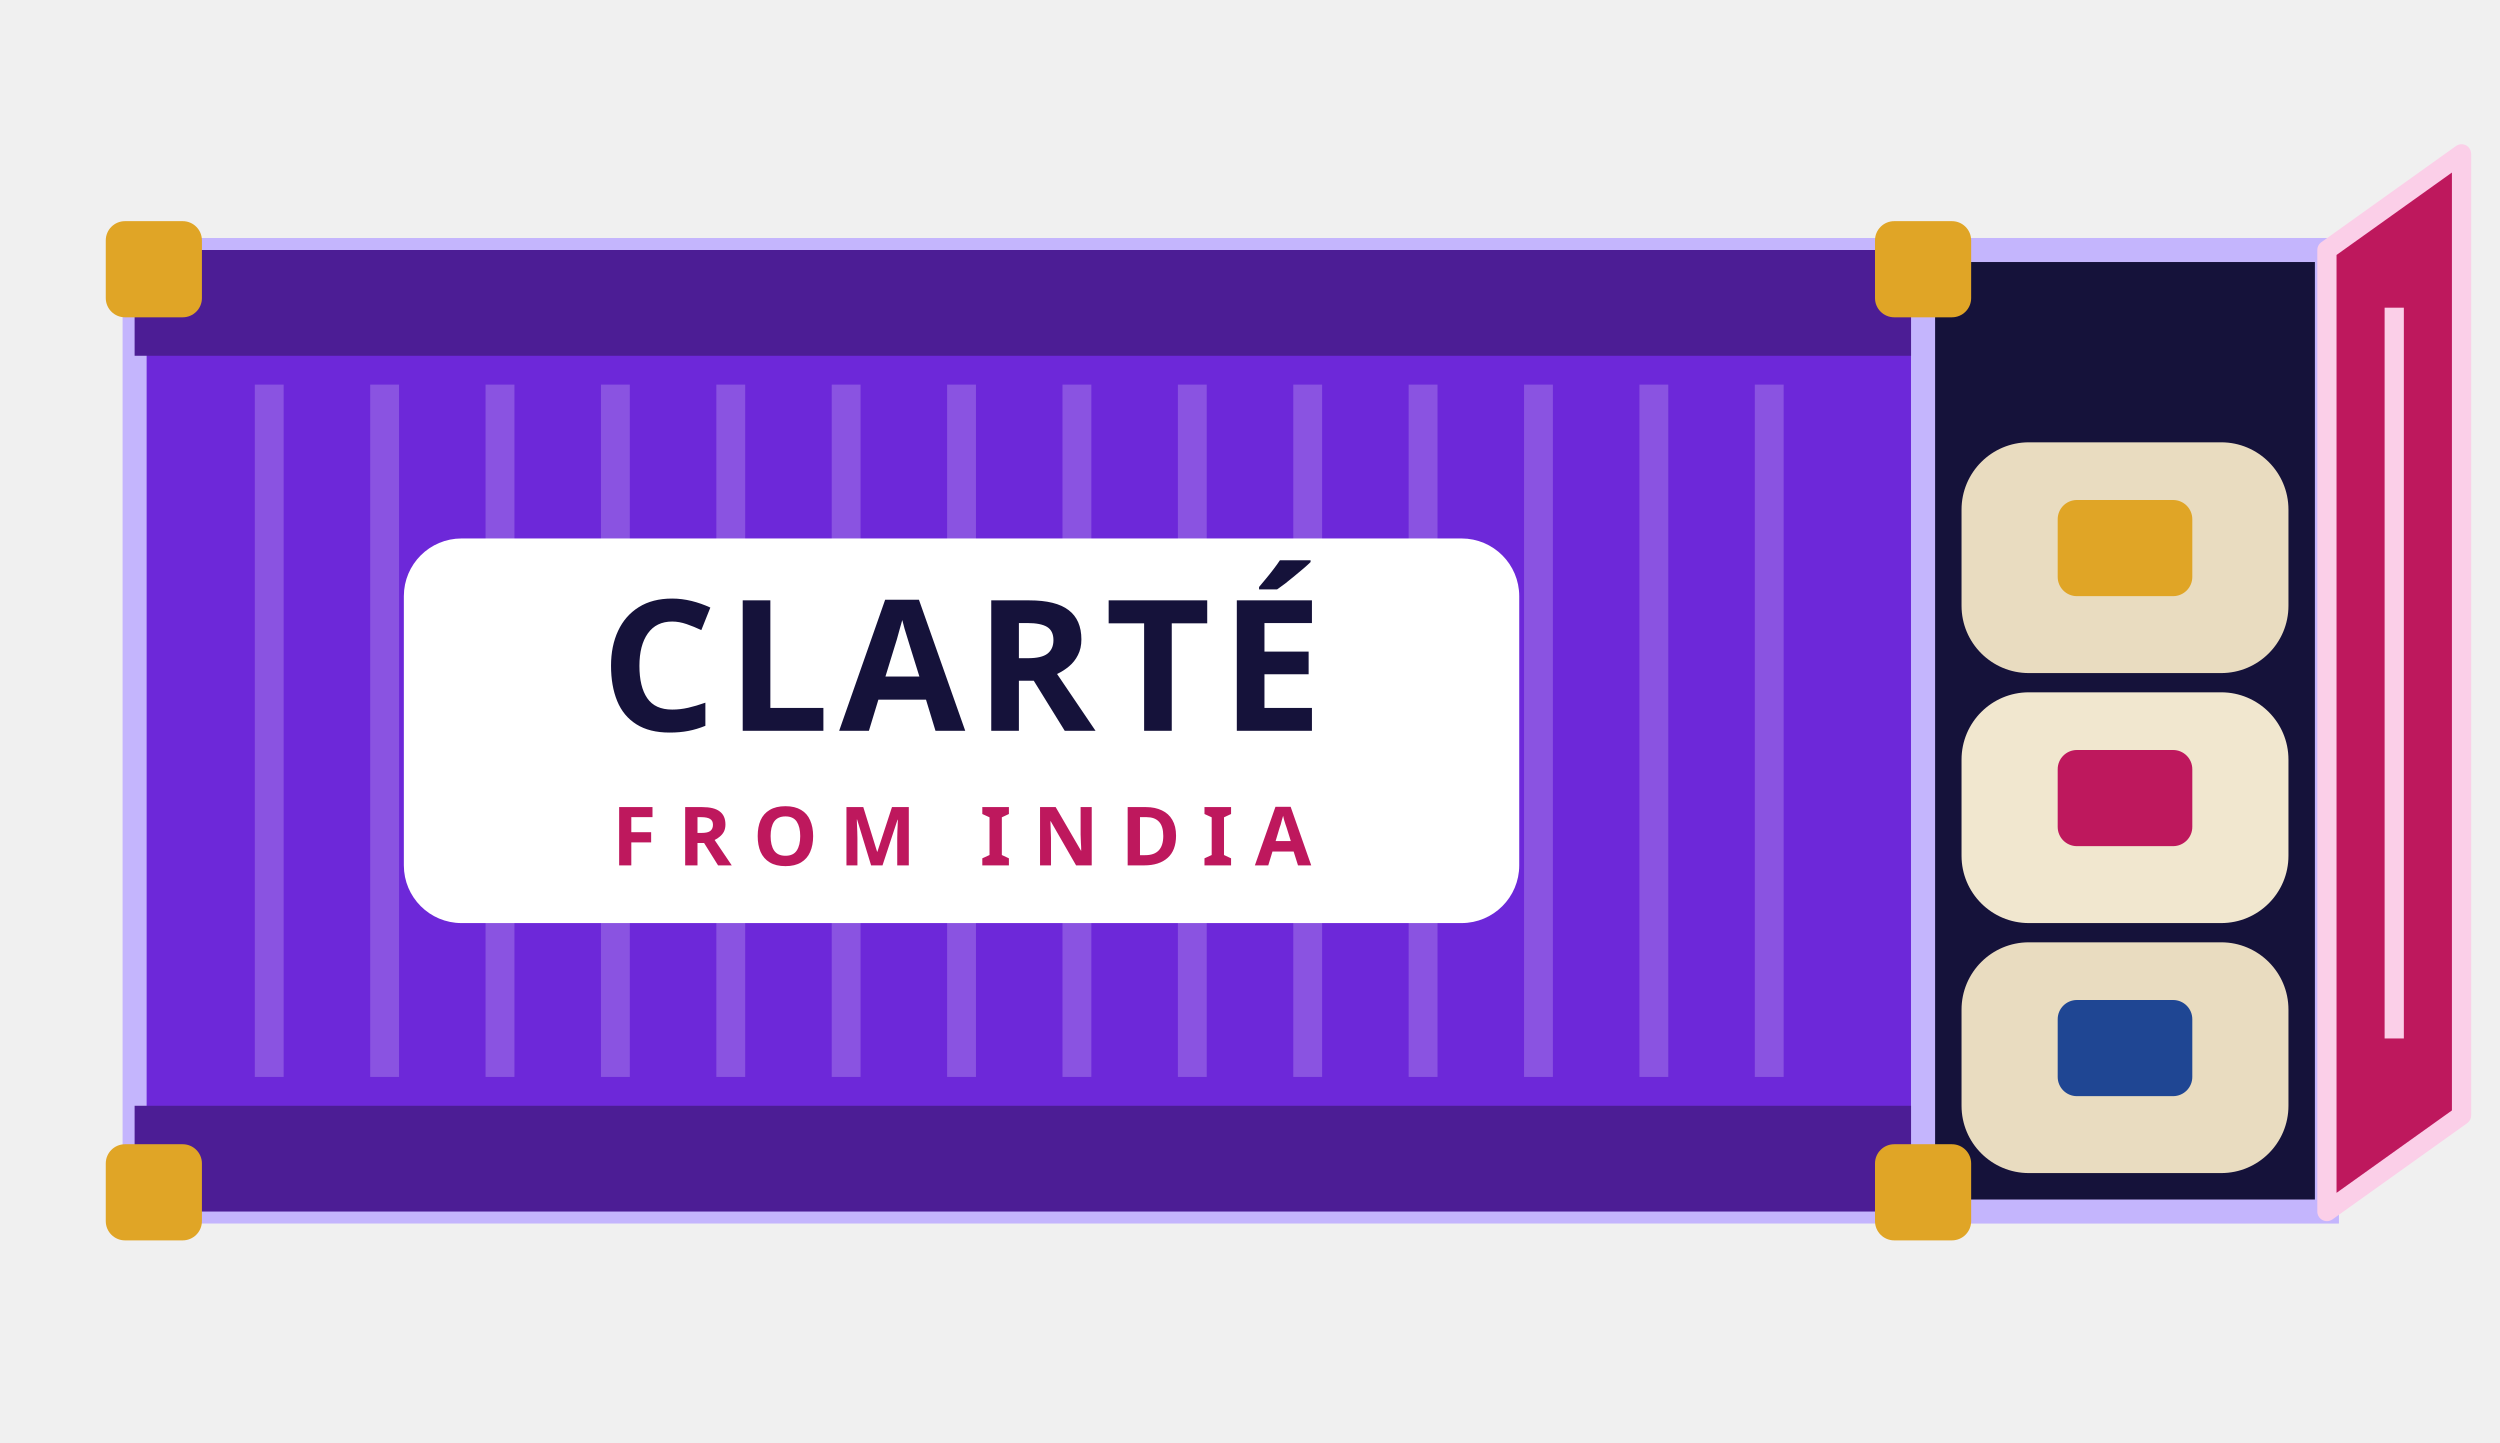
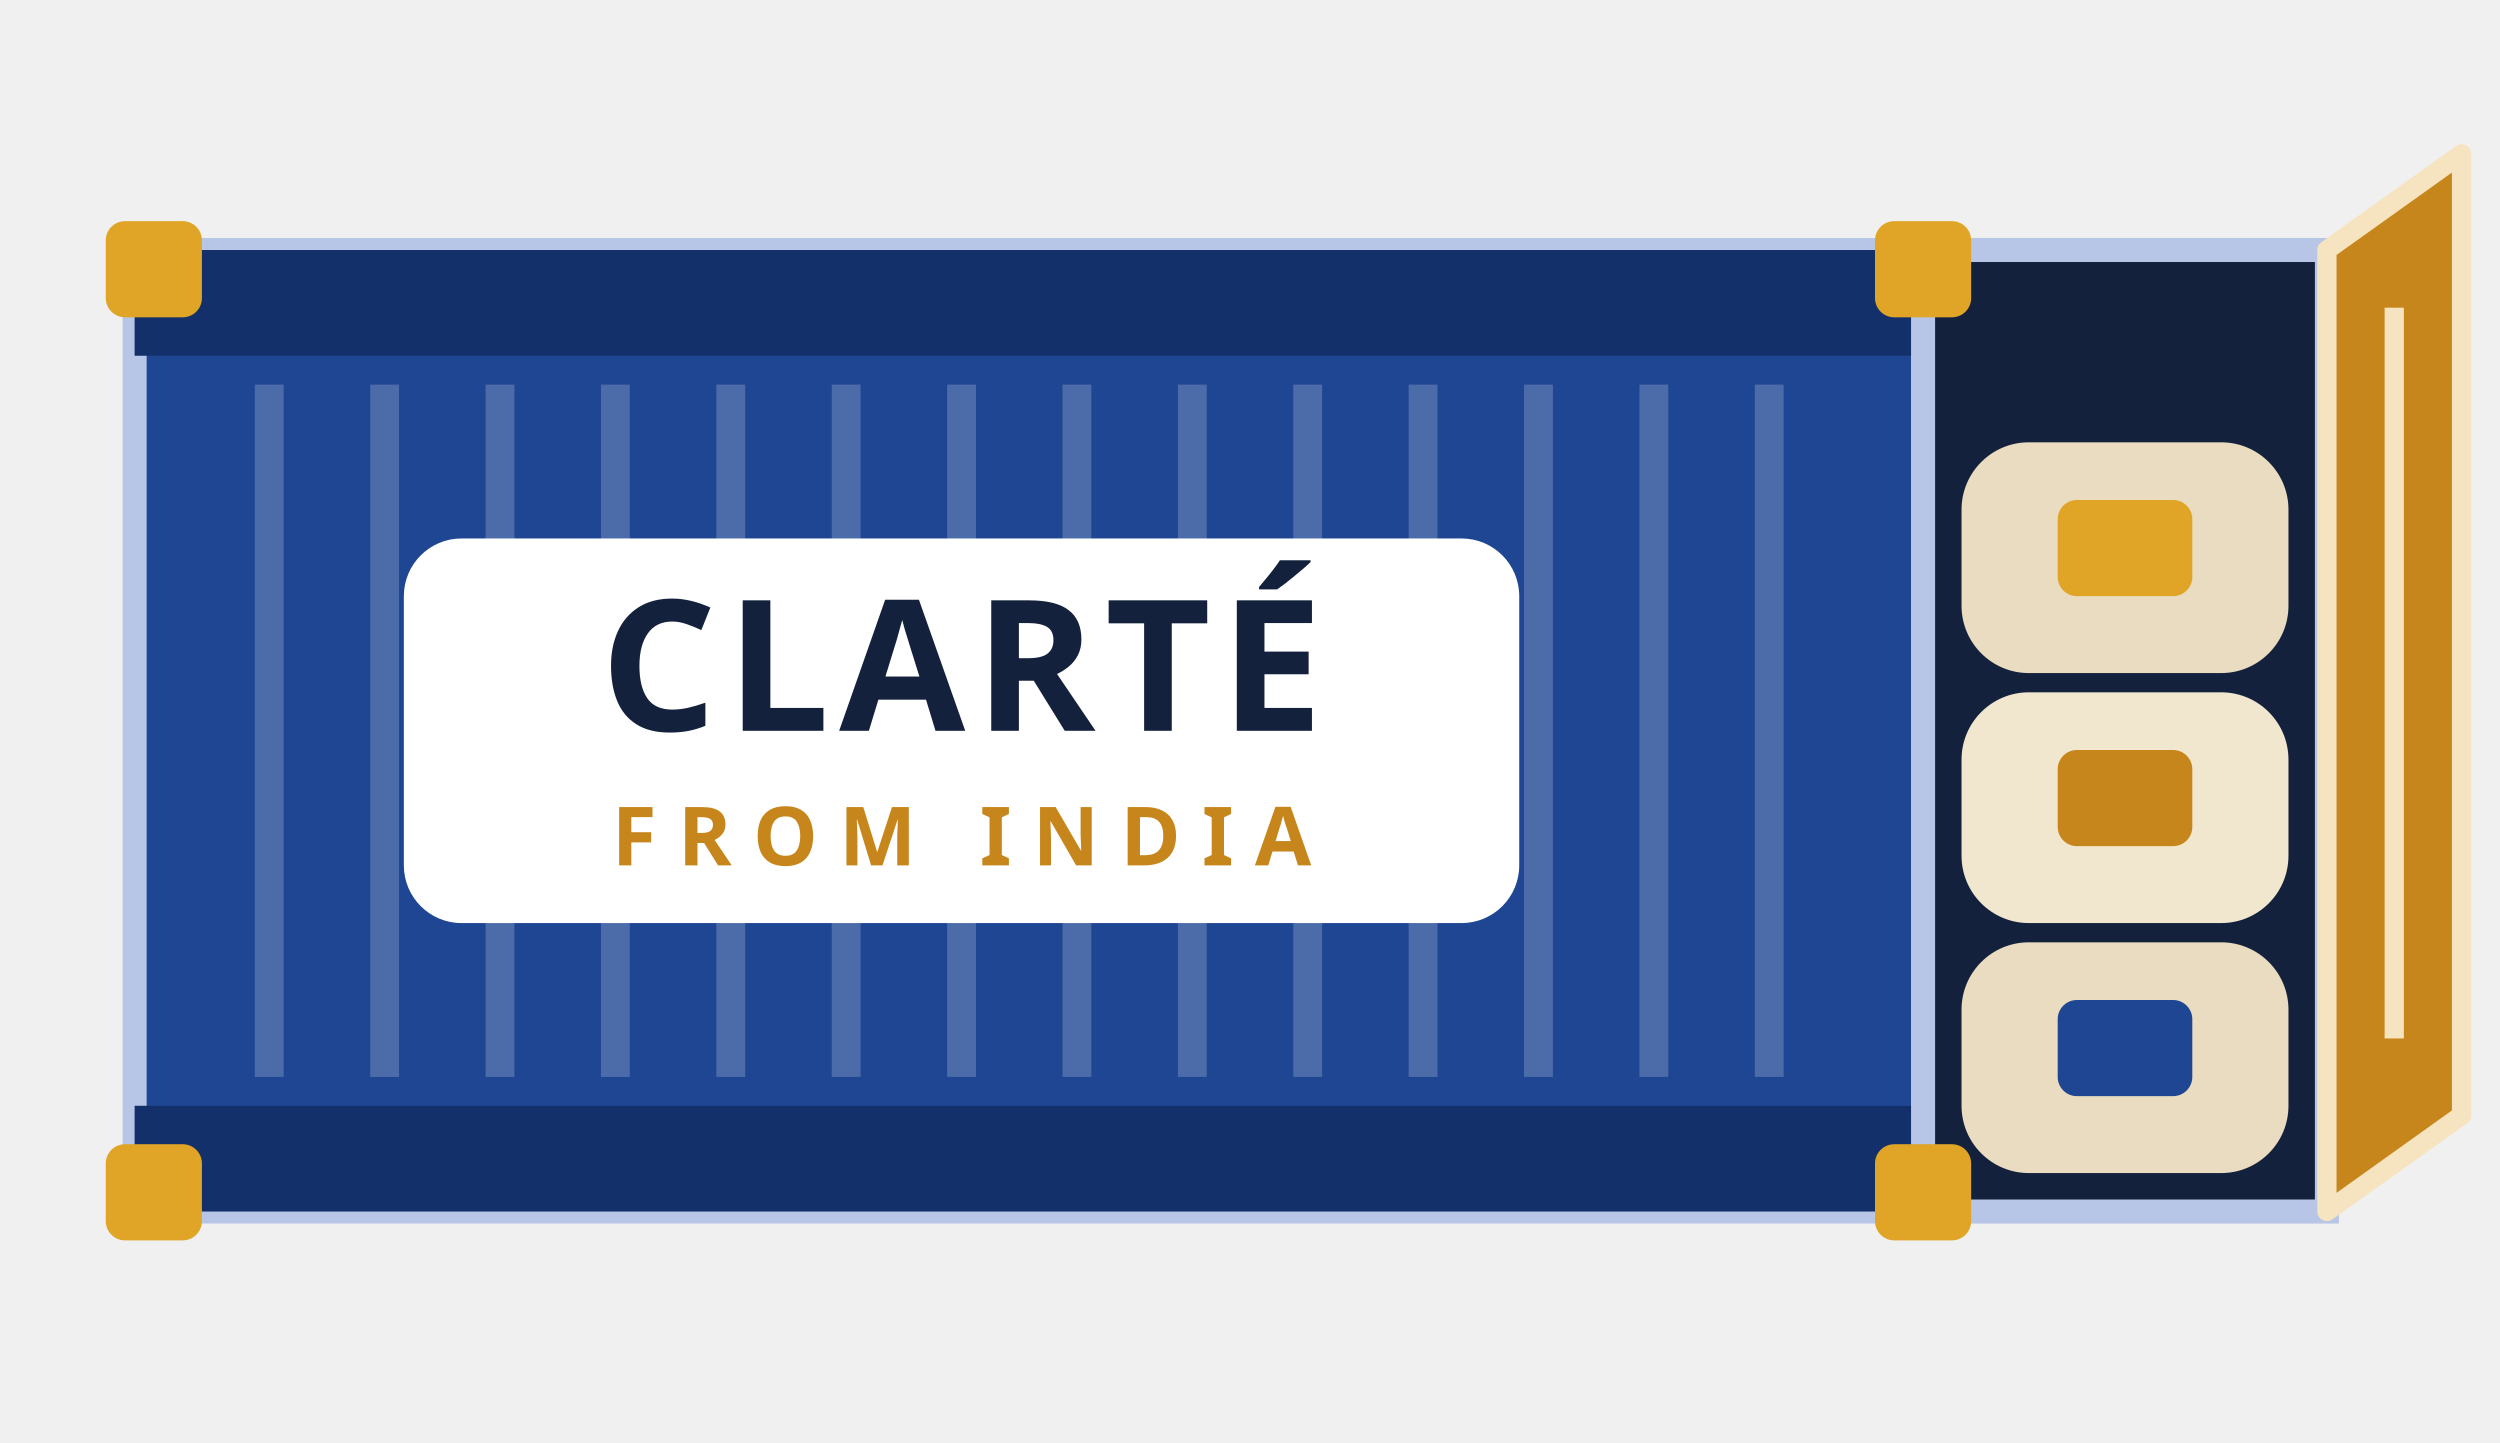
<svg xmlns="http://www.w3.org/2000/svg" viewBox="0 0 260 150">
  <g class="vl-bob">
-     <rect x="14" y="26" width="186" height="100" rx="5" fill="#6d28d9" stroke="#c4b5fd" stroke-width="2.5" />
-     <rect x="14" y="26" width="186" height="11" fill="#4c1d95" />
-     <rect x="14" y="115" width="186" height="11" fill="#4c1d95" />
+     <rect x="14" y="26" width="186" height="100" rx="5" fill="#1f4693" stroke="#b7c6e6" stroke-width="2.5" />
+     <rect x="14" y="26" width="186" height="11" fill="#14306b" />
+     <rect x="14" y="115" width="186" height="11" fill="#14306b" />
    <path d="M28 40V112M40 40V112M52 40V112M64 40V112M76 40V112M88 40V112M100 40V112M112 40V112M124 40V112M136 40V112M148 40V112M160 40V112M172 40V112M184 40V112" stroke="#fff" stroke-opacity=".2" stroke-width="3" />
    <rect x="42" y="56" width="116" height="40" rx="6" fill="#fff" />
-     <text x="100" y="76" text-anchor="middle" font-family="Sora,sans-serif" font-size="19" font-weight="800" fill="#15123a" letter-spacing="1">CLARTÉ</text>
-     <text x="100" y="90" text-anchor="middle" font-family="Sora,sans-serif" font-size="8.5" font-weight="700" fill="#be185d" letter-spacing="2.2">FROM INDIA</text>
-     <rect x="200" y="26" width="42" height="100" fill="#15123a" stroke="#c4b5fd" stroke-width="2.5" />
+     <text x="100" y="76" text-anchor="middle" font-family="Sora,sans-serif" font-size="19" font-weight="800" fill="#14213d" letter-spacing="1">CLARTÉ</text>
+     <text x="100" y="90" text-anchor="middle" font-family="Sora,sans-serif" font-size="8.5" font-weight="700" fill="#c7861c" letter-spacing="2.2">FROM INDIA</text>
+     <rect x="200" y="26" width="42" height="100" fill="#14213d" stroke="#b7c6e6" stroke-width="2.5" />
    <rect x="204" y="98" width="34" height="24" rx="7" fill="#e9dcc0" />
    <rect x="214" y="104" width="14" height="10" rx="2" fill="#1f4693" />
    <rect x="204" y="72" width="34" height="24" rx="7" fill="#f1e7cf" />
-     <rect x="214" y="78" width="14" height="10" rx="2" fill="#be185d" />
+     <rect x="214" y="78" width="14" height="10" rx="2" fill="#c7861c" />
    <rect x="204" y="46" width="34" height="24" rx="7" fill="#e9dcc0" />
    <rect x="214" y="52" width="14" height="10" rx="2" fill="#e0a526" />
-     <path d="M242 26 L256 16 V116 L242 126Z" fill="#be185d" stroke="#fbcfe8" stroke-width="2" stroke-linejoin="round" />
-     <path d="M249 32V108" stroke="#fbcfe8" stroke-width="2" />
+     <path d="M242 26 L256 16 V116 L242 126Z" fill="#c7861c" stroke="#f6e3bf" stroke-width="2" stroke-linejoin="round" />
+     <path d="M249 32V108" stroke="#f6e3bf" stroke-width="2" />
    <g fill="#e0a526">
      <rect x="11" y="23" width="10" height="10" rx="2" />
      <rect x="11" y="119" width="10" height="10" rx="2" />
      <rect x="195" y="23" width="10" height="10" rx="2" />
      <rect x="195" y="119" width="10" height="10" rx="2" />
    </g>
  </g>
</svg>
